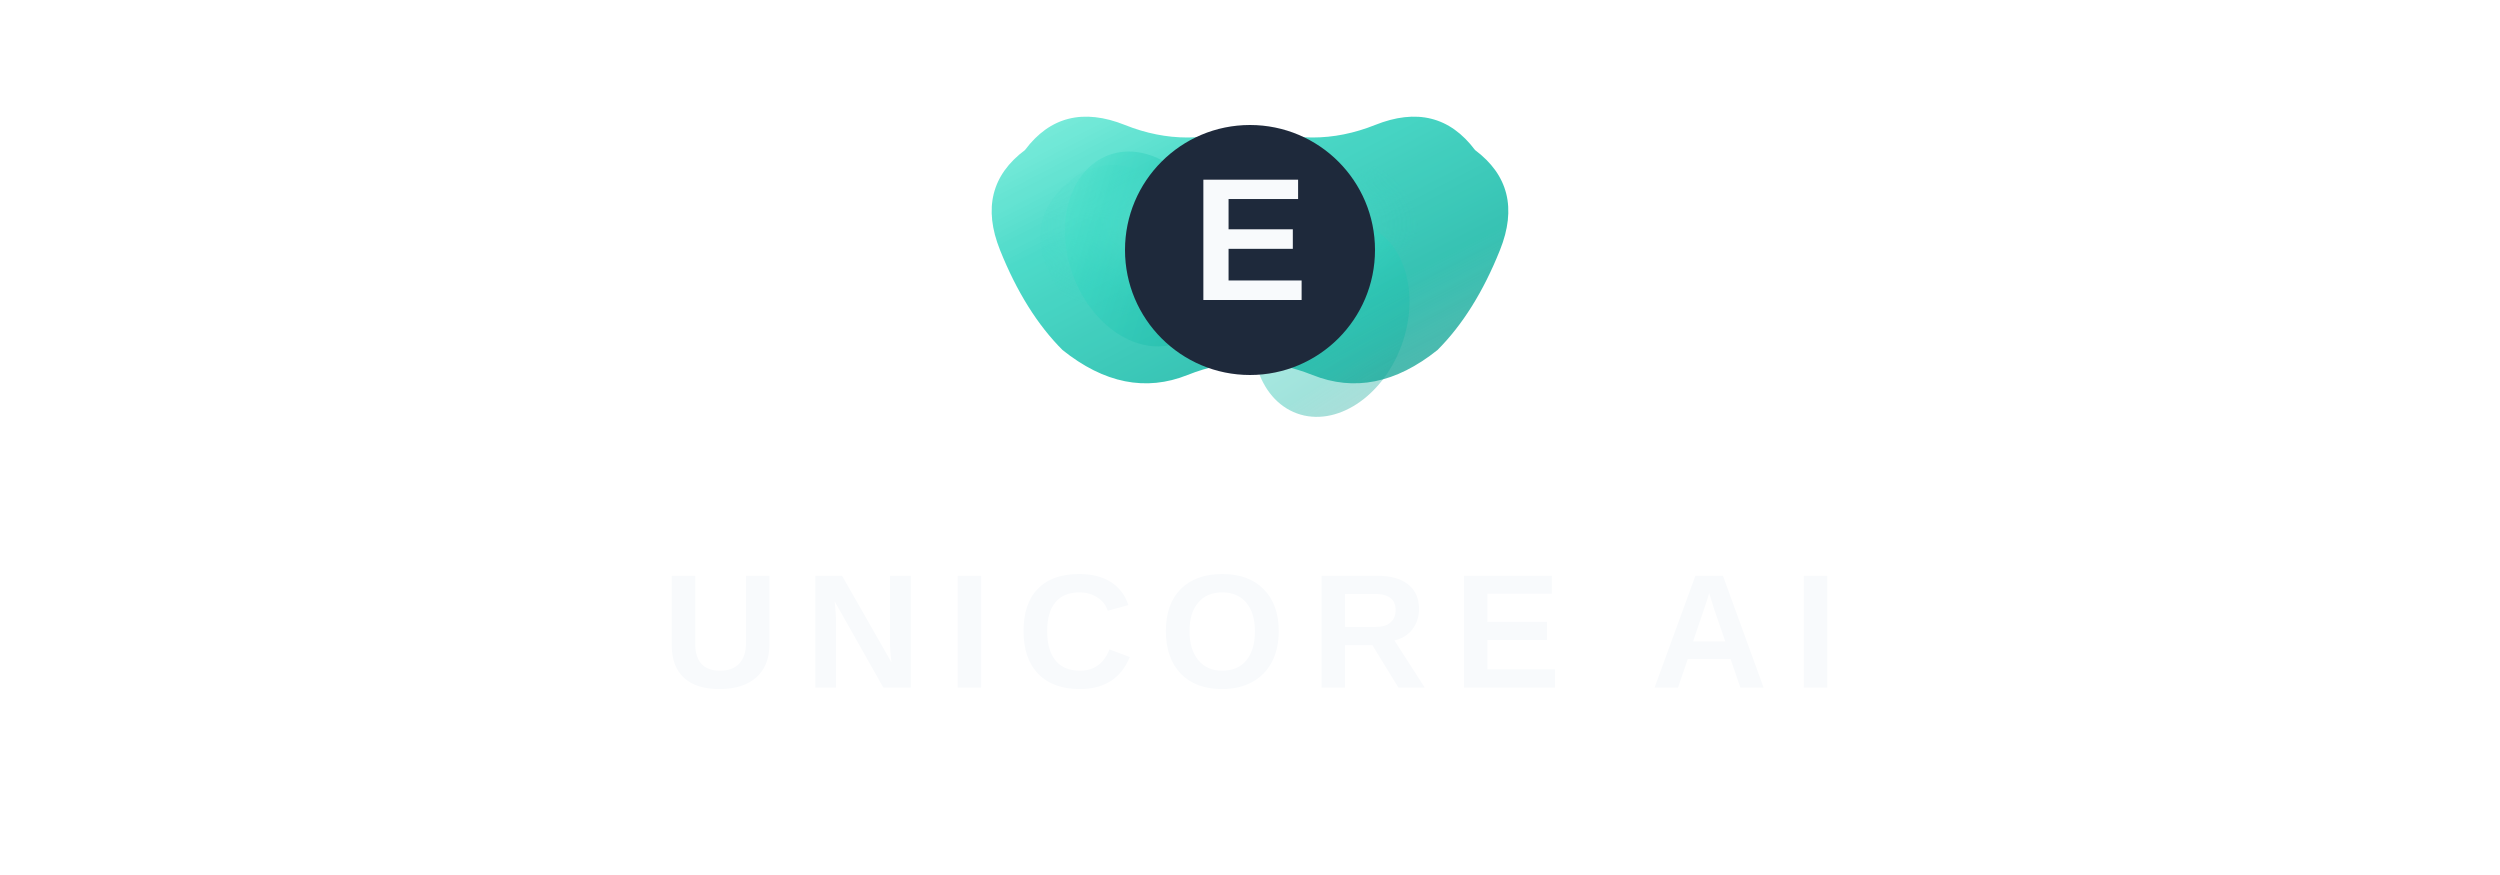
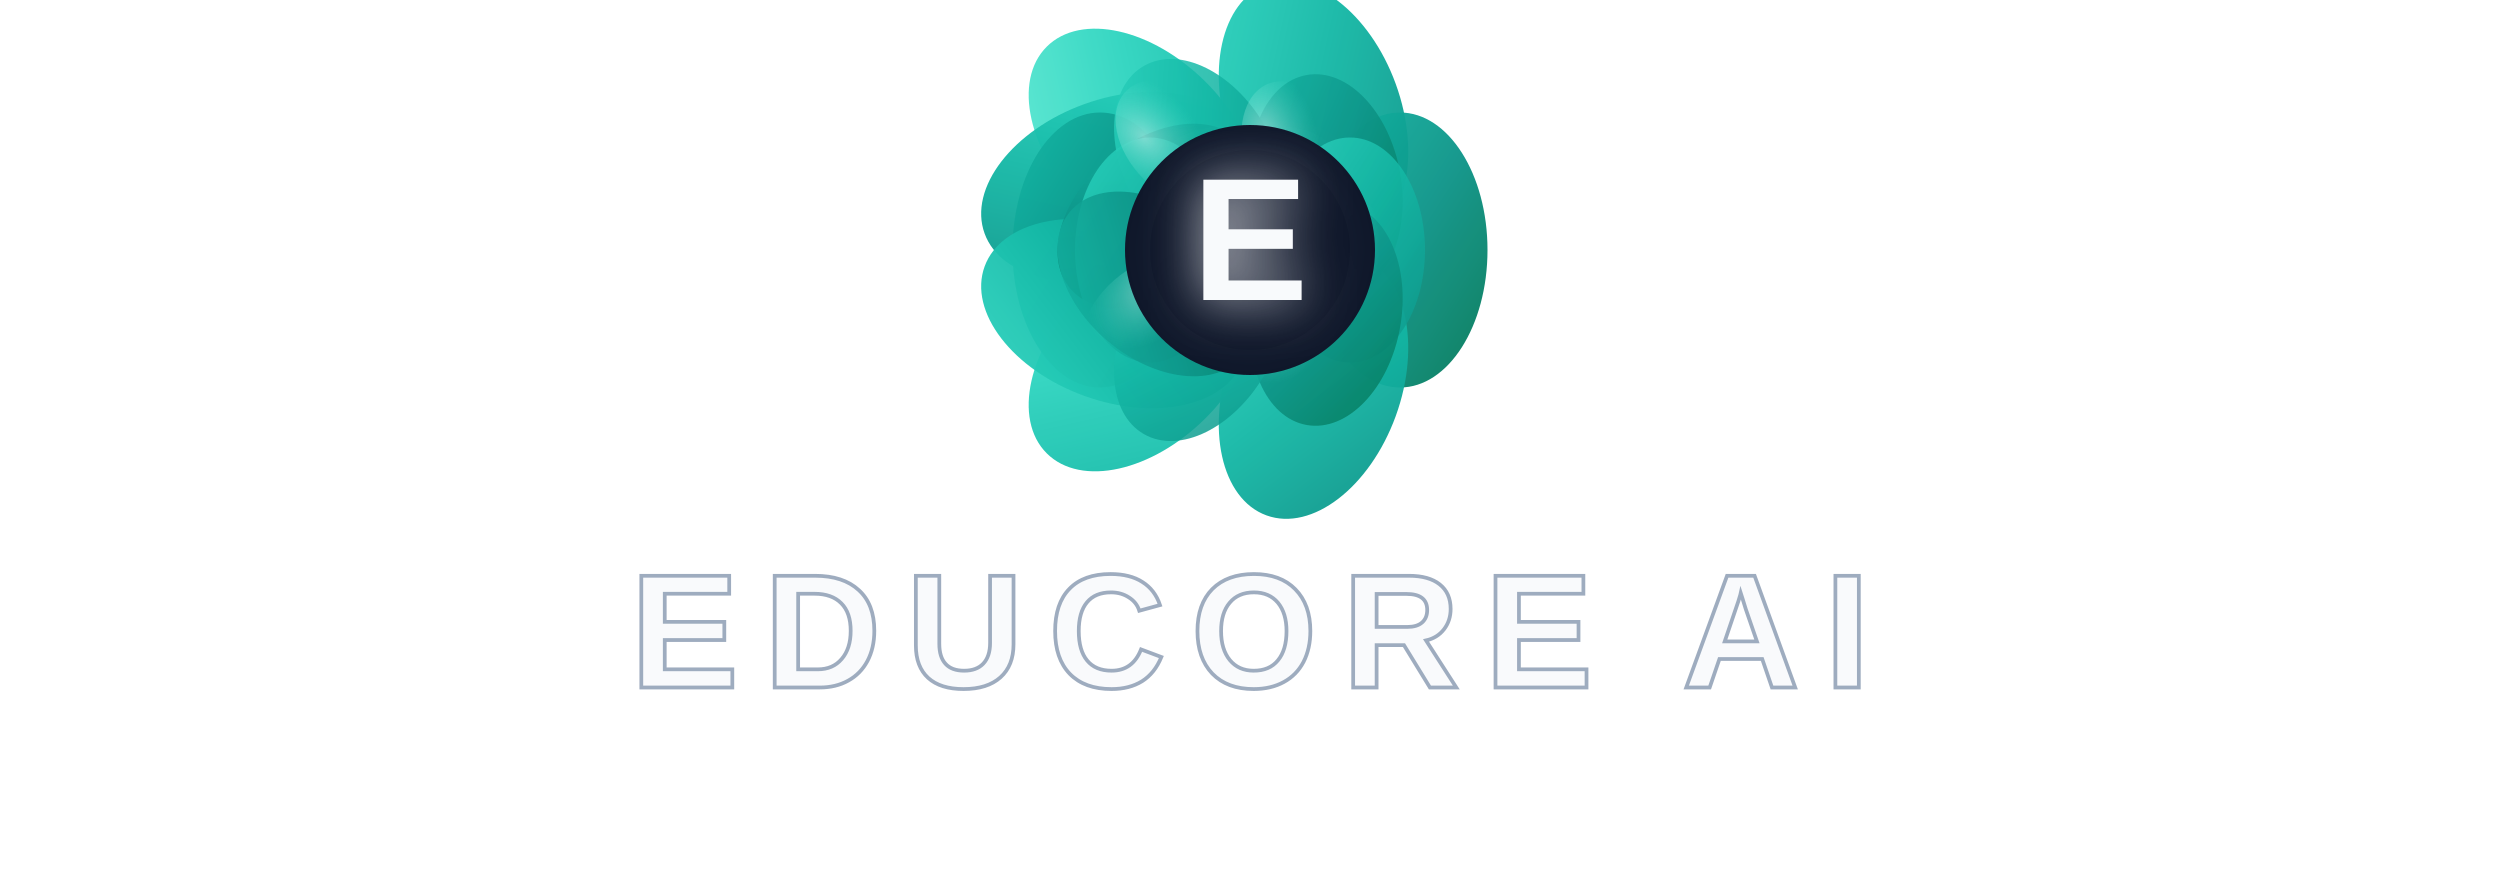
<svg xmlns="http://www.w3.org/2000/svg" width="200" height="70" viewBox="0 0 200 70">
  <defs>
-     <linearGradient id="cloudGrad" x1="0%" y1="0%" x2="100%" y2="100%">
-       <stop offset="0%" style="stop-color:#5eead4;stop-opacity:0.9" />
-       <stop offset="30%" style="stop-color:#2dd4bf;stop-opacity:1" />
-       <stop offset="70%" style="stop-color:#14b8a6;stop-opacity:1" />
-       <stop offset="100%" style="stop-color:#0d9488;stop-opacity:0.8" />
+     <linearGradient id="strandGrad1" x1="0%" y1="0%" x2="100%" y2="100%">
+       <stop offset="0%" style="stop-color:#5eead4;stop-opacity:1" />
+       <stop offset="50%" style="stop-color:#2dd4bf;stop-opacity:1" />
+       <stop offset="100%" style="stop-color:#14b8a6;stop-opacity:1" />
    </linearGradient>
-     <radialGradient id="cloudHighlight" cx="40%" cy="30%">
-       <stop offset="0%" style="stop-color:#99f6e4;stop-opacity:0.8" />
-       <stop offset="100%" style="stop-color:#2dd4bf;stop-opacity:0" />
+     <linearGradient id="strandGrad2" x1="0%" y1="0%" x2="100%" y2="100%">
+       <stop offset="0%" style="stop-color:#2dd4bf;stop-opacity:1" />
+       <stop offset="50%" style="stop-color:#14b8a6;stop-opacity:1" />
+       <stop offset="100%" style="stop-color:#0d9488;stop-opacity:1" />
+     </linearGradient>
+     <linearGradient id="strandGrad3" x1="0%" y1="0%" x2="100%" y2="100%">
+       <stop offset="0%" style="stop-color:#14b8a6;stop-opacity:1" />
+       <stop offset="50%" style="stop-color:#0d9488;stop-opacity:1" />
+       <stop offset="100%" style="stop-color:#047857;stop-opacity:1" />
+     </linearGradient>
+     <radialGradient id="strandHighlight" cx="30%" cy="30%">
+       <stop offset="0%" style="stop-color:#ffffff;stop-opacity:0.7" />
+       <stop offset="100%" style="stop-color:#5eead4;stop-opacity:0" />
+     </radialGradient>
+     <radialGradient id="centerCore" cx="50%" cy="50%">
+       <stop offset="0%" style="stop-color:#1e293b;stop-opacity:1" />
+       <stop offset="100%" style="stop-color:#0f172a;stop-opacity:1" />
    </radialGradient>
  </defs>
  <g transform="translate(100, 20)">
-     <path d="M -18,-8               Q -22,-5 -20,0               Q -18,5 -15,8               Q -10,12 -5,10               Q 0,8 5,10               Q 10,12 15,8               Q 18,5 20,0               Q 22,-5 18,-8               Q 15,-12 10,-10               Q 5,-8 0,-10               Q -5,-8 -10,-10               Q -15,-12 -18,-8 Z" fill="url(#cloudGrad)" opacity="0.85" />
-     <path d="M -15,-5               Q -18,-2 -16,2               Q -14,6 -10,8               Q -6,10 -3,8               Q 0,6 3,8               Q 6,10 10,8               Q 14,6 16,2               Q 18,-2 15,-5               Q 12,-8 8,-6               Q 4,-4 0,-6               Q -4,-4 -8,-6               Q -12,-8 -15,-5 Z" fill="url(#cloudHighlight)" />
-     <ellipse cx="-8" cy="-3" rx="6" ry="8" fill="url(#cloudGrad)" opacity="0.4" transform="rotate(-20)" />
-     <ellipse cx="8" cy="3" rx="6" ry="8" fill="url(#cloudGrad)" opacity="0.4" transform="rotate(20)" />
-     <circle cx="0" cy="0" r="10" fill="#1e293b" />
-     <text x="0" y="4" font-family="Arial, sans-serif" font-size="14" font-weight="bold" fill="#f8fafc" text-anchor="middle">E</text>
+     <ellipse cx="0" cy="-12" rx="7" ry="11" fill="url(#strandGrad1)" opacity="0.95" transform="rotate(-45 0 0)" />
+     <ellipse cx="8.5" cy="-8.5" rx="7" ry="11" fill="url(#strandGrad2)" opacity="0.95" transform="rotate(-20 0 0)" />
+     <ellipse cx="12" cy="0" rx="7" ry="11" fill="url(#strandGrad3)" opacity="0.95" />
+     <ellipse cx="8.5" cy="8.5" rx="7" ry="11" fill="url(#strandGrad2)" opacity="0.95" transform="rotate(20 0 0)" />
+     <ellipse cx="0" cy="12" rx="7" ry="11" fill="url(#strandGrad1)" opacity="0.95" transform="rotate(45 0 0)" />
+     <ellipse cx="-8.5" cy="8.5" rx="7" ry="11" fill="url(#strandGrad2)" opacity="0.95" transform="rotate(70 0 0)" />
+     <ellipse cx="-12" cy="0" rx="7" ry="11" fill="url(#strandGrad3)" opacity="0.95" />
+     <ellipse cx="-8.5" cy="-8.5" rx="7" ry="11" fill="url(#strandGrad2)" opacity="0.95" transform="rotate(-70 0 0)" />
+     <ellipse cx="0" cy="-8" rx="6" ry="9" fill="url(#strandGrad2)" opacity="0.85" transform="rotate(-30 0 0)" />
+     <ellipse cx="6.9" cy="-4" rx="6" ry="9" fill="url(#strandGrad3)" opacity="0.85" transform="rotate(-10 0 0)" />
+     <ellipse cx="8" cy="0" rx="6" ry="9" fill="url(#strandGrad2)" opacity="0.85" />
+     <ellipse cx="6.9" cy="4" rx="6" ry="9" fill="url(#strandGrad3)" opacity="0.85" transform="rotate(10 0 0)" />
+     <ellipse cx="0" cy="8" rx="6" ry="9" fill="url(#strandGrad2)" opacity="0.85" transform="rotate(30 0 0)" />
+     <ellipse cx="-6.9" cy="4" rx="6" ry="9" fill="url(#strandGrad3)" opacity="0.85" transform="rotate(50 0 0)" />
+     <ellipse cx="-8" cy="0" rx="6" ry="9" fill="url(#strandGrad2)" opacity="0.85" />
+     <ellipse cx="-6.9" cy="-4" rx="6" ry="9" fill="url(#strandGrad3)" opacity="0.85" transform="rotate(-50 0 0)" />
+     <ellipse cx="2" cy="-10" rx="4" ry="6" fill="url(#strandHighlight)" opacity="0.6" transform="rotate(-45 0 0)" />
+     <ellipse cx="6" cy="-6" rx="4" ry="6" fill="url(#strandHighlight)" opacity="0.6" transform="rotate(-20 0 0)" />
+     <ellipse cx="8" cy="2" rx="4" ry="6" fill="url(#strandHighlight)" opacity="0.6" />
+     <ellipse cx="6" cy="6" rx="4" ry="6" fill="url(#strandHighlight)" opacity="0.6" transform="rotate(20 0 0)" />
+     <ellipse cx="-2" cy="10" rx="4" ry="6" fill="url(#strandHighlight)" opacity="0.6" transform="rotate(45 0 0)" />
+     <circle cx="0" cy="0" r="10" fill="url(#centerCore)" />
+     <circle cx="0" cy="0" r="8" fill="#0f172a" />
+     <text x="0" y="4" font-family="Arial, sans-serif" font-size="14" font-weight="bold" fill="#f8fafc" text-anchor="middle" style="filter: drop-shadow(0 0 2px rgba(248, 250, 252, 0.8));">E</text>
  </g>
-   <text x="100" y="55" font-family="Arial, sans-serif" font-size="13" font-weight="600" fill="#f8fafc" text-anchor="middle" letter-spacing="2px">
-     UNICORE AI
+   <text x="100" y="55" font-family="Arial, sans-serif" font-size="13" font-weight="600" fill="#f8fafc" text-anchor="middle" letter-spacing="2px" stroke="#94a3b8" stroke-width="0.3" opacity="0.9">
+     EDUCORE AI
  </text>
</svg>
